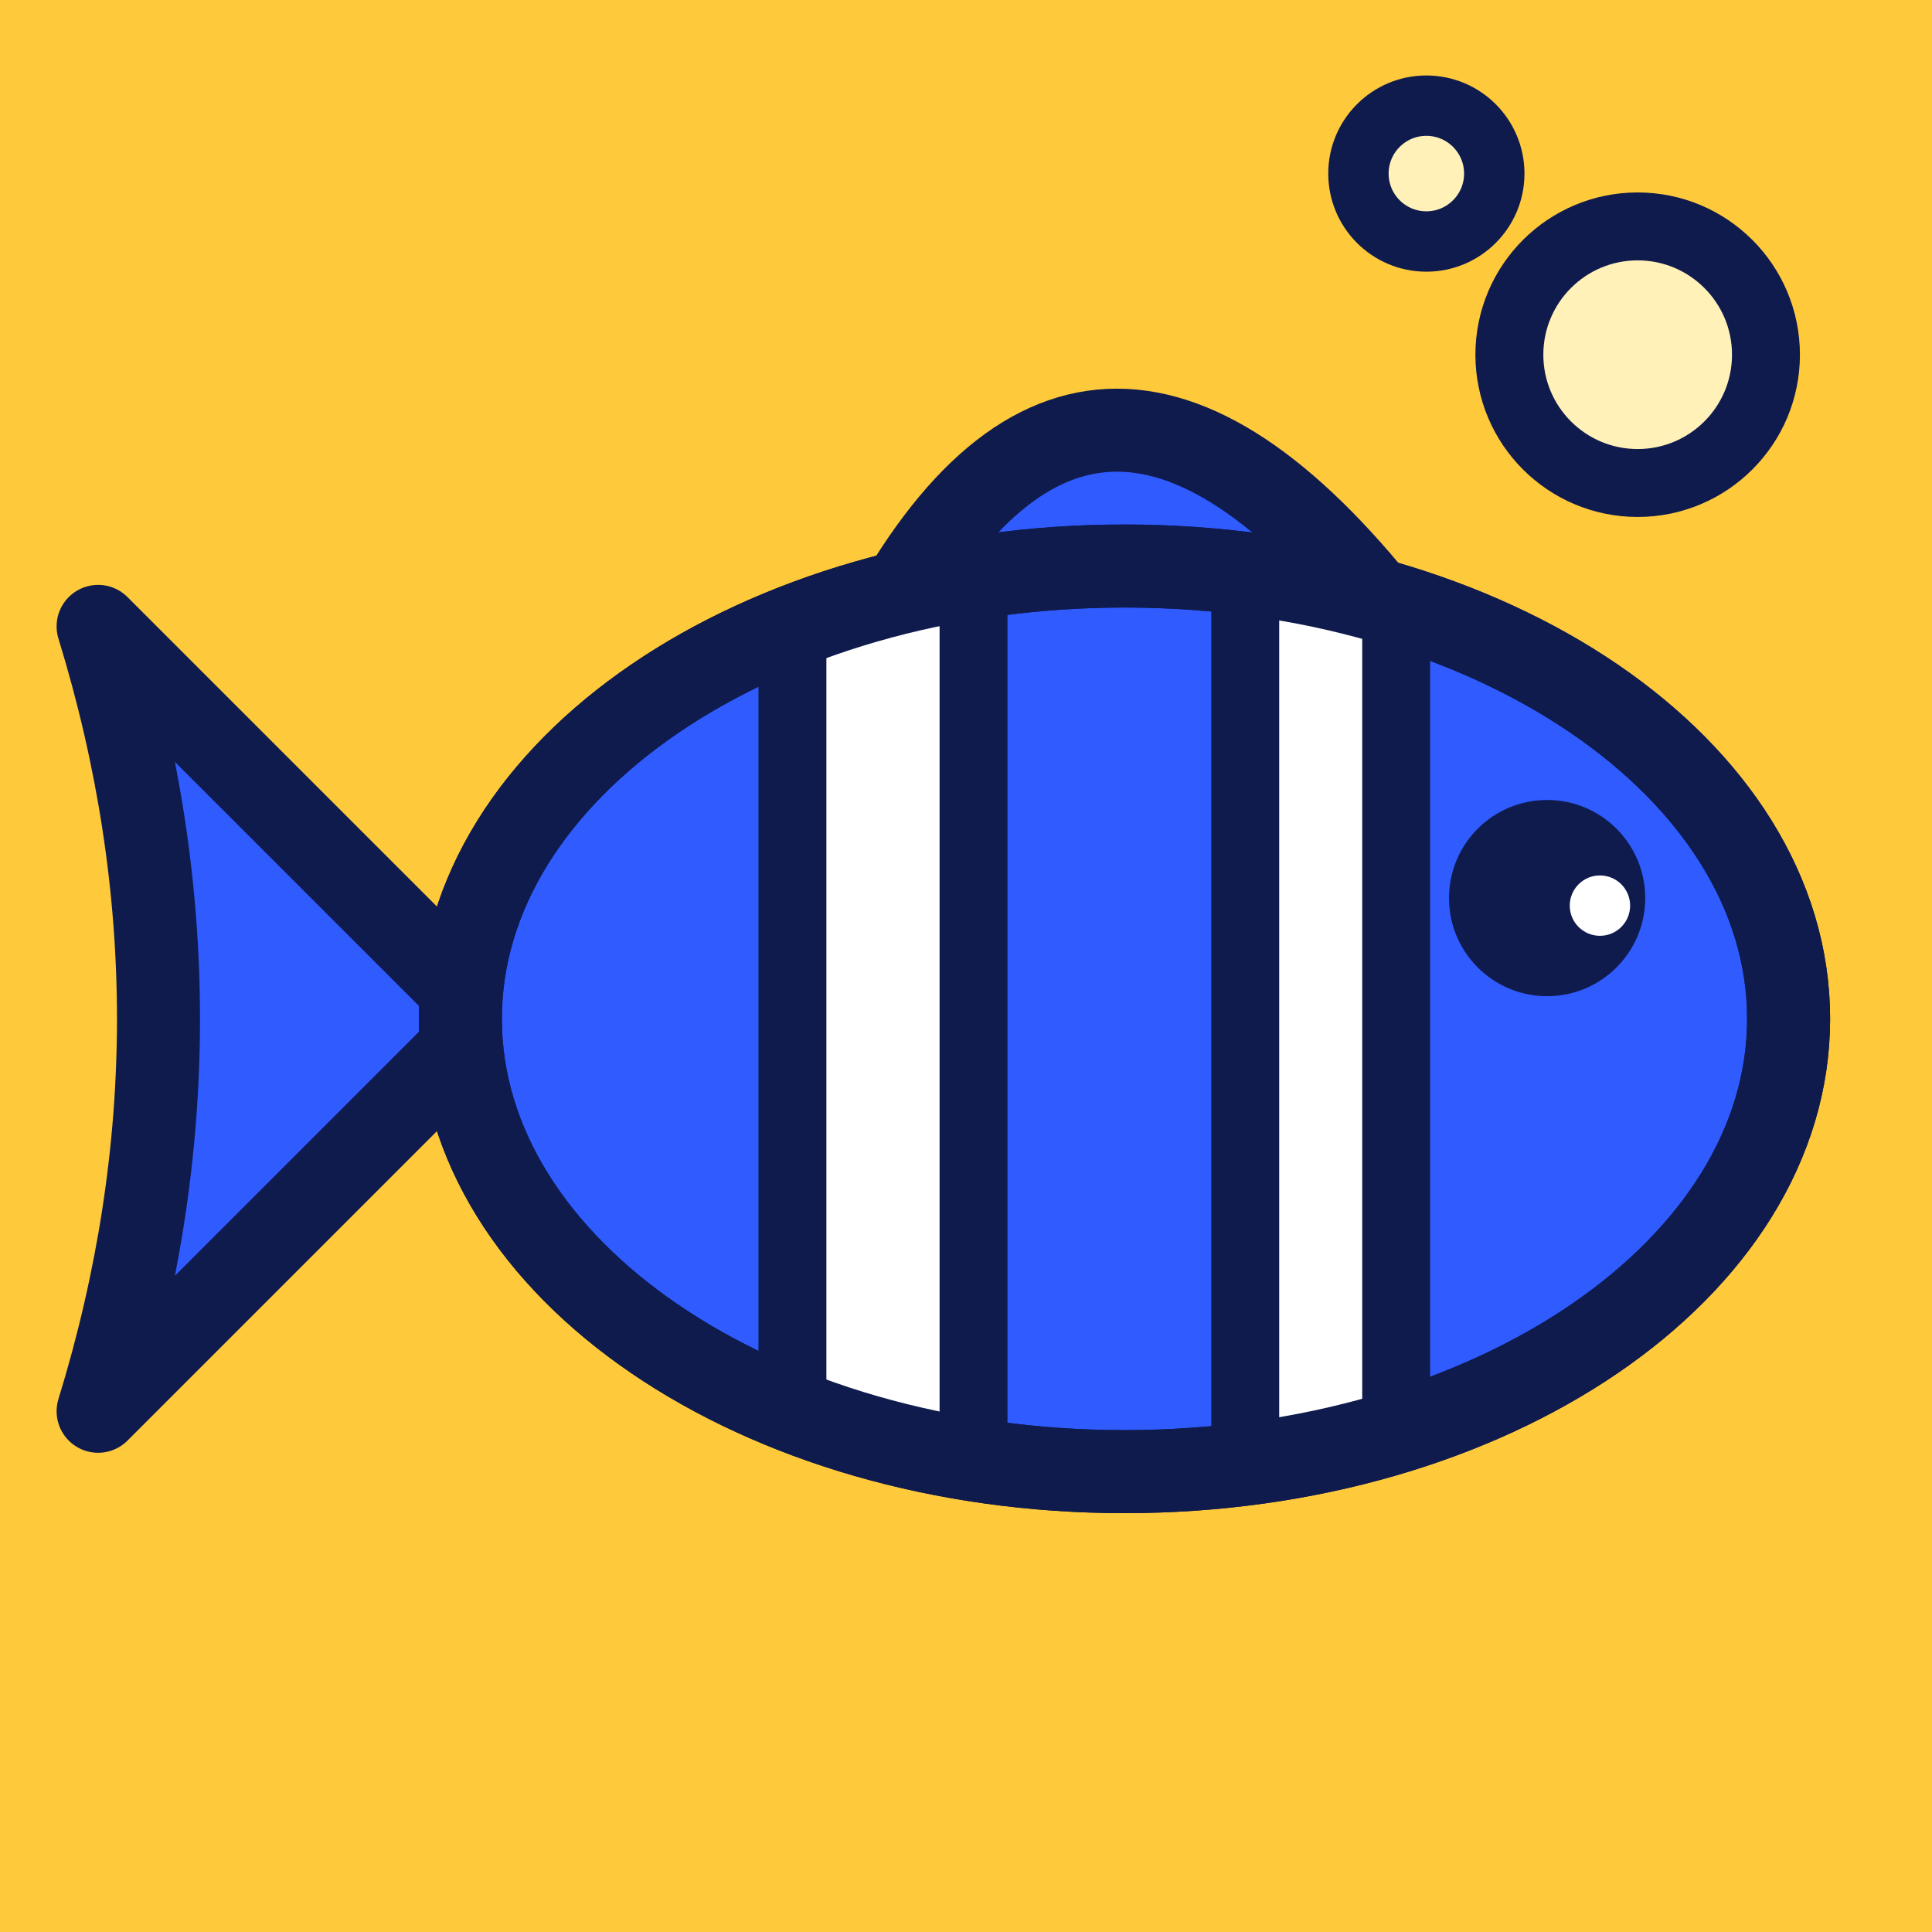
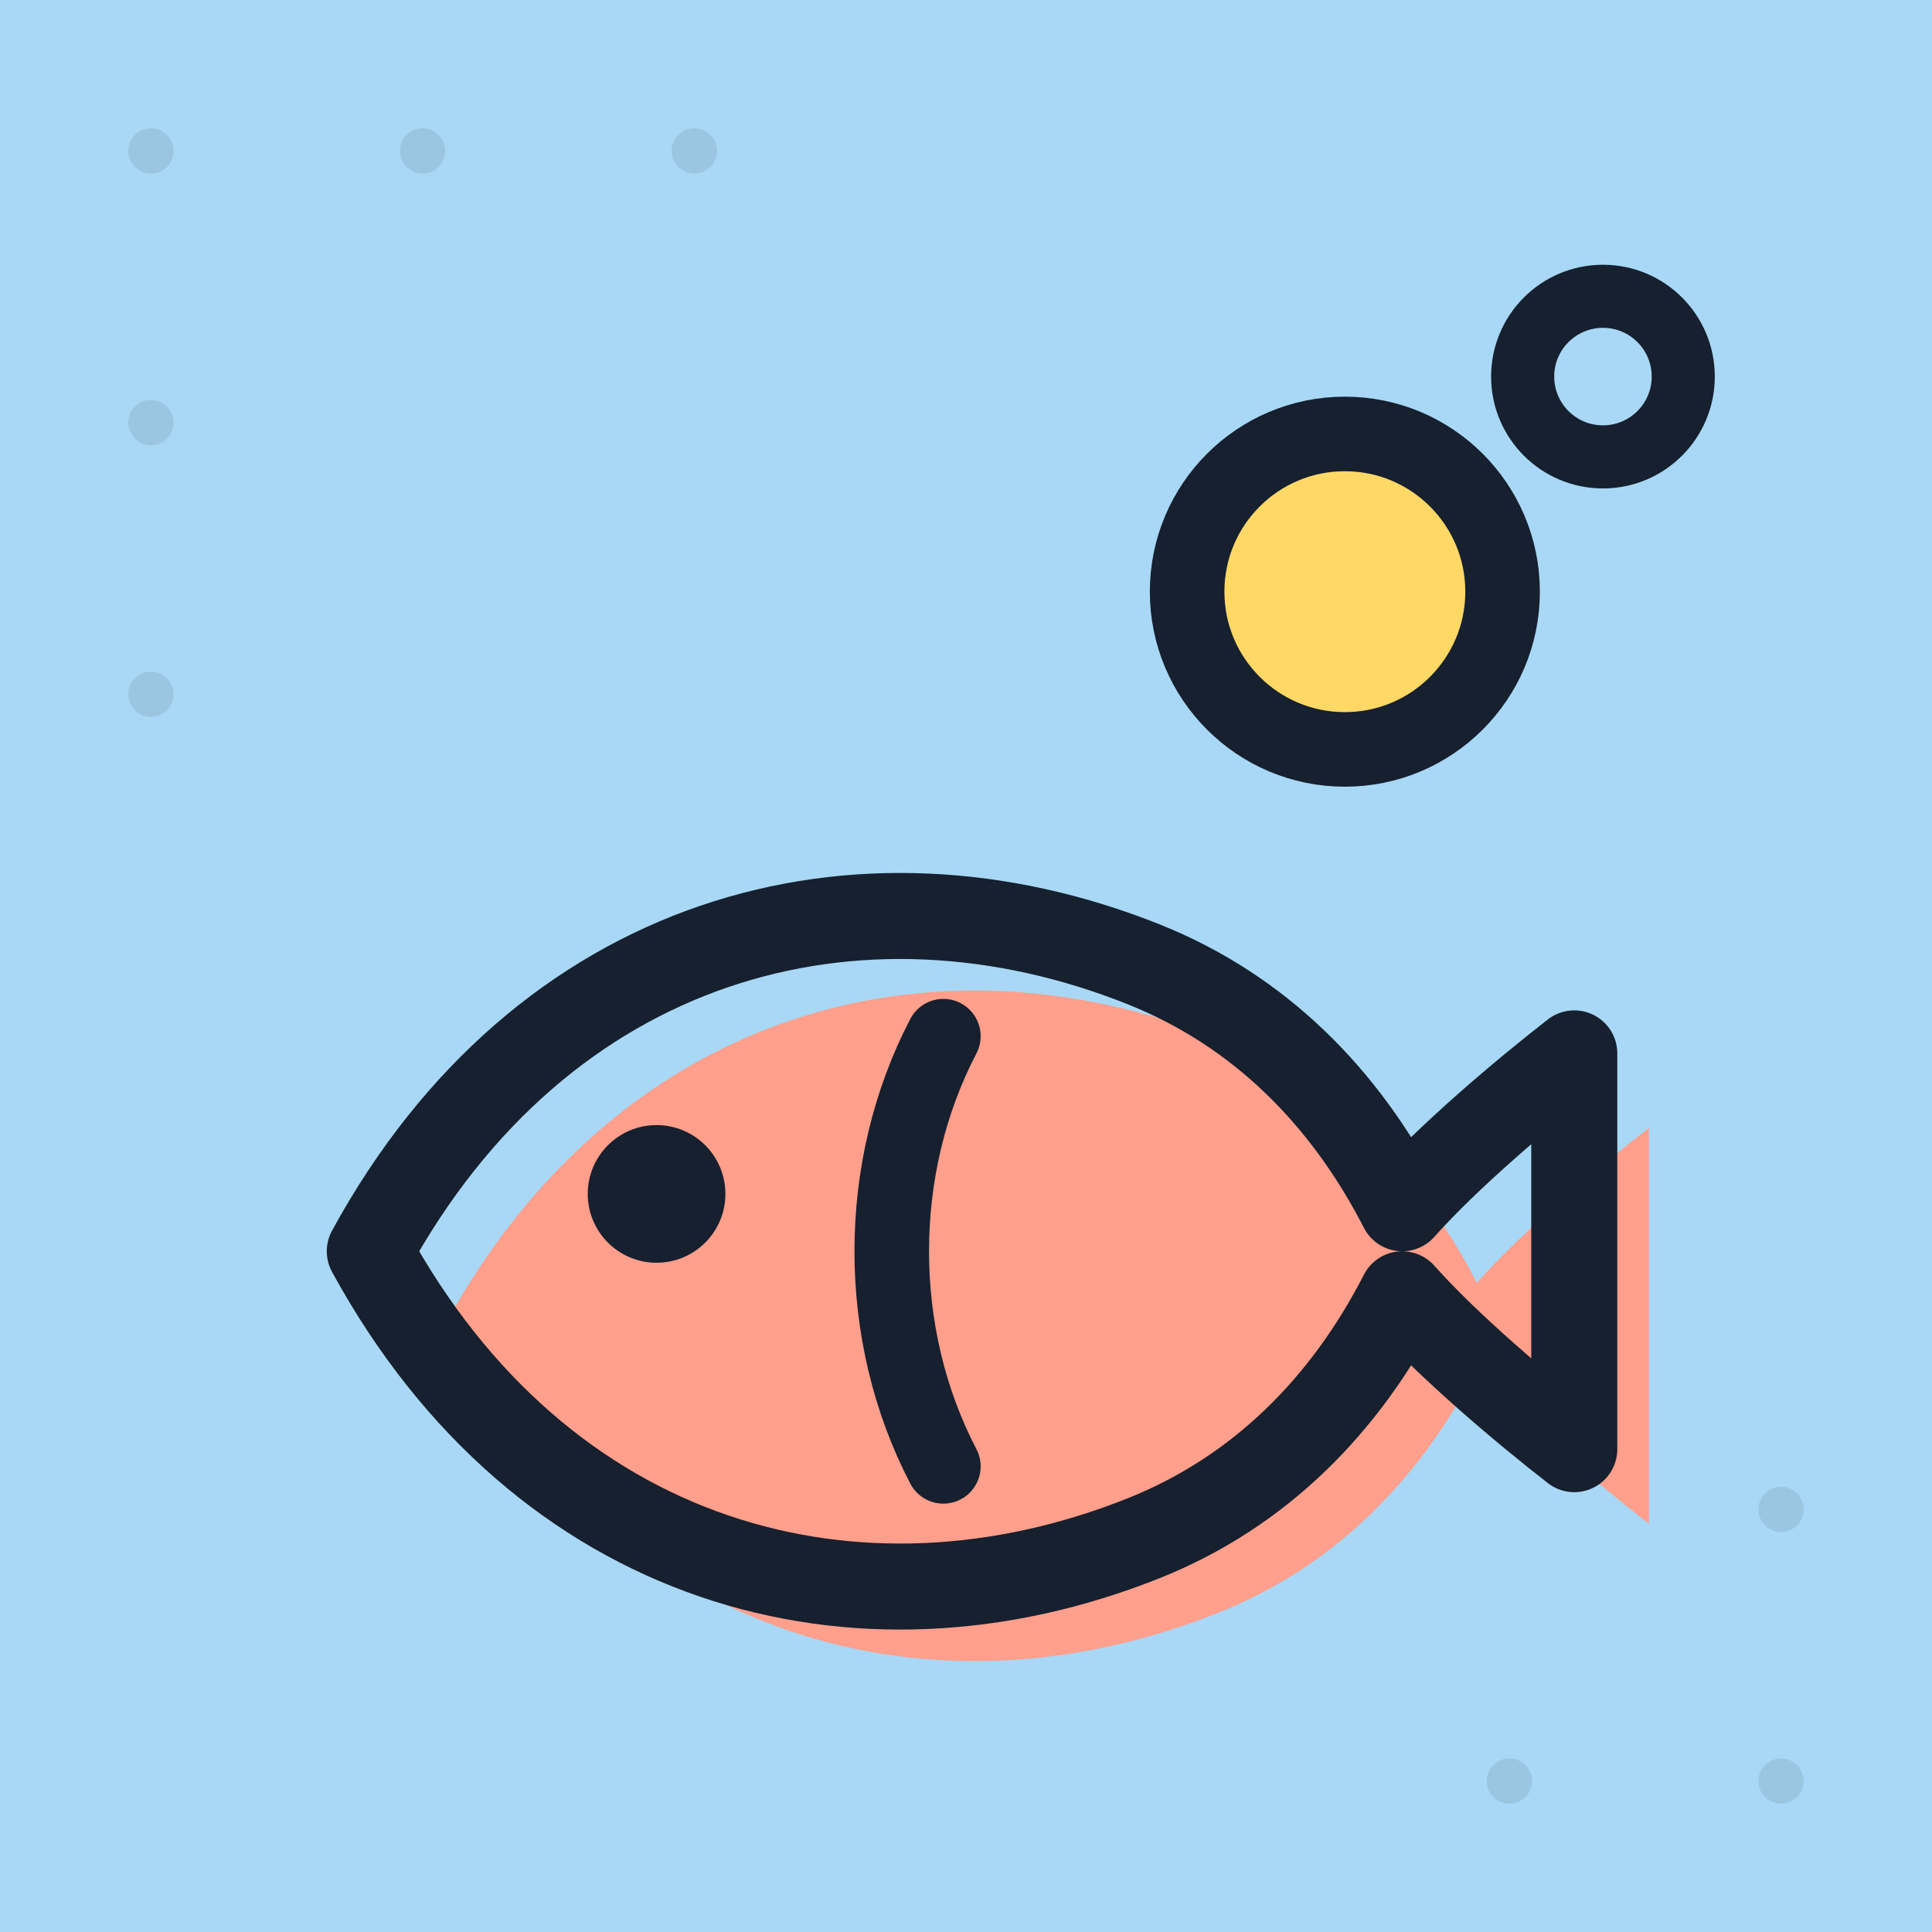
<svg xmlns="http://www.w3.org/2000/svg" viewBox="0 0 512 512">
-   <rect width="512" height="512" fill="#FFC93C" />
-   <defs>
-     <clipPath id="b">
-       <ellipse cx="304" cy="280" rx="176" ry="120" />
-     </clipPath>
-   </defs>
-   <g transform="translate(-6 -10)" stroke="#0F1B4D" stroke-width="22" stroke-linejoin="round">
-     <path d="M136 280L32 176Q64 280 32 384z" fill="#2F5BFF" />
-     <path d="M240 176Q296 72 376 176z" fill="#2F5BFF" />
-     <ellipse cx="304" cy="280" rx="176" ry="120" fill="#2F5BFF" />
-     <g clip-path="url(#b)" stroke-width="18">
-       <rect x="216" y="0" width="48" height="512" fill="#fff" />
-       <rect x="336" y="0" width="40" height="512" fill="#fff" />
-     </g>
-     <ellipse cx="304" cy="280" rx="176" ry="120" fill="none" />
-     <circle cx="416" cy="248" r="26" stroke="none" fill="#0F1B4D" />
-     <circle cx="440" cy="104" r="34" stroke-width="18" fill="#FFF1B8" />
-     <circle cx="384" cy="56" r="18" stroke-width="16" fill="#FFF1B8" />
+   <rect width="512" height="512" fill="#A8D8F5" />
+   <g fill="#16202E" opacity=".1">
+     <circle cx="40" cy="40" r="6" />
+     <circle cx="112" cy="40" r="6" />
+     <circle cx="184" cy="40" r="6" />
+     <circle cx="40" cy="112" r="6" />
+     <circle cx="40" cy="184" r="6" />
+     <circle cx="472" cy="472" r="6" />
+     <circle cx="400" cy="472" r="6" />
+     <circle cx="472" cy="400" r="6" />
  </g>
-   <circle cx="424" cy="240" r="8" fill="#fff" />
+   <g transform="translate(22 58) scale(7.6)">
+     <path d="M10 36c6-11 17-14 27-10 4 1.6 7 4.6 9 8.5 1.6-1.8 4.2-4 6-5.4v13.8c-1.8-1.4-4.4-3.6-6-5.4-2 3.9-5 6.9-9 8.5-10 4-21 1-27-10z" fill="#FF9F8C" transform="translate(2.6 2.6)" />
+     <path d="M10 36c6-11 17-14 27-10 4 1.6 7 4.6 9 8.5 1.6-1.8 4.2-4 6-5.4v13.8c-1.8-1.4-4.4-3.6-6-5.4-2 3.9-5 6.9-9 8.5-10 4-21 1-27-10z" fill="none" stroke="#16202E" stroke-width="3" stroke-linejoin="round" />
+     <path d="M30 28.5c-2.4 4.6-2.4 10.4 0 15" fill="none" stroke="#16202E" stroke-width="2.6" stroke-linecap="round" />
+     <circle cx="20" cy="34" r="2.4" fill="#16202E" />
+     <circle cx="44" cy="13" r="5.5" fill="#FFD866" stroke="#16202E" stroke-width="2.6" />
+     <circle cx="53" cy="5.5" r="2.8" fill="none" stroke="#16202E" stroke-width="2.2" />
+   </g>
</svg>
